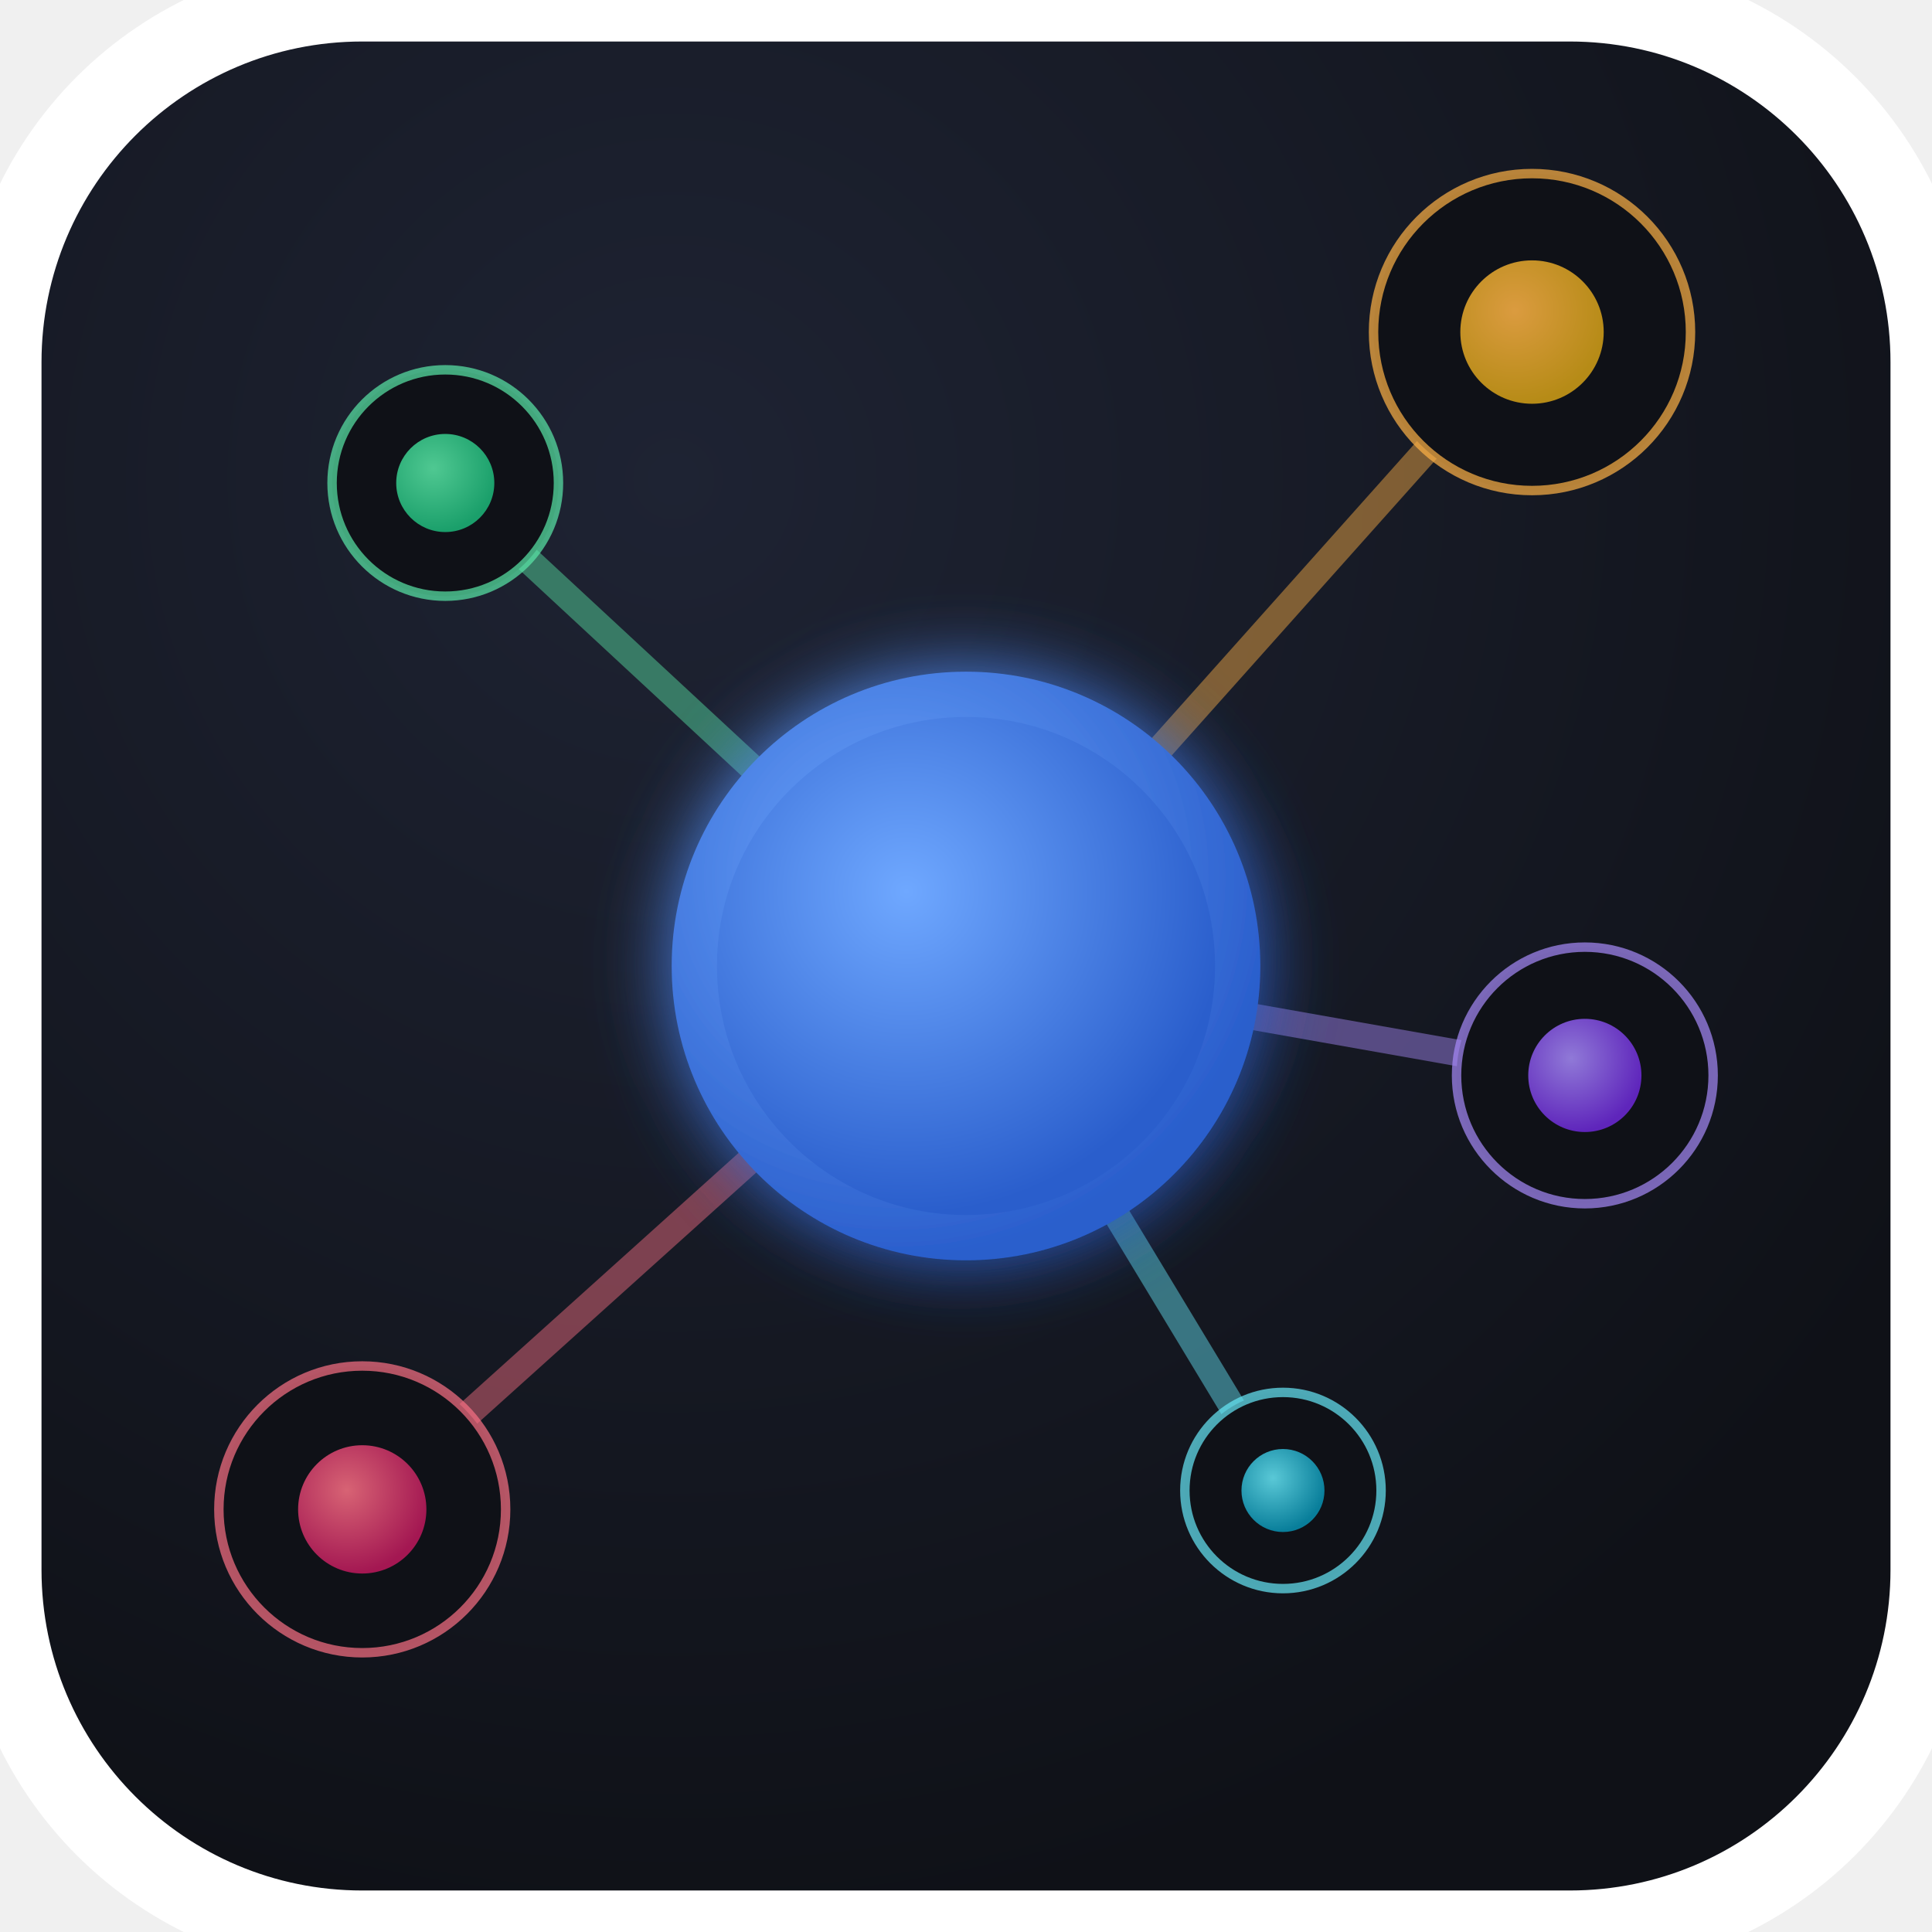
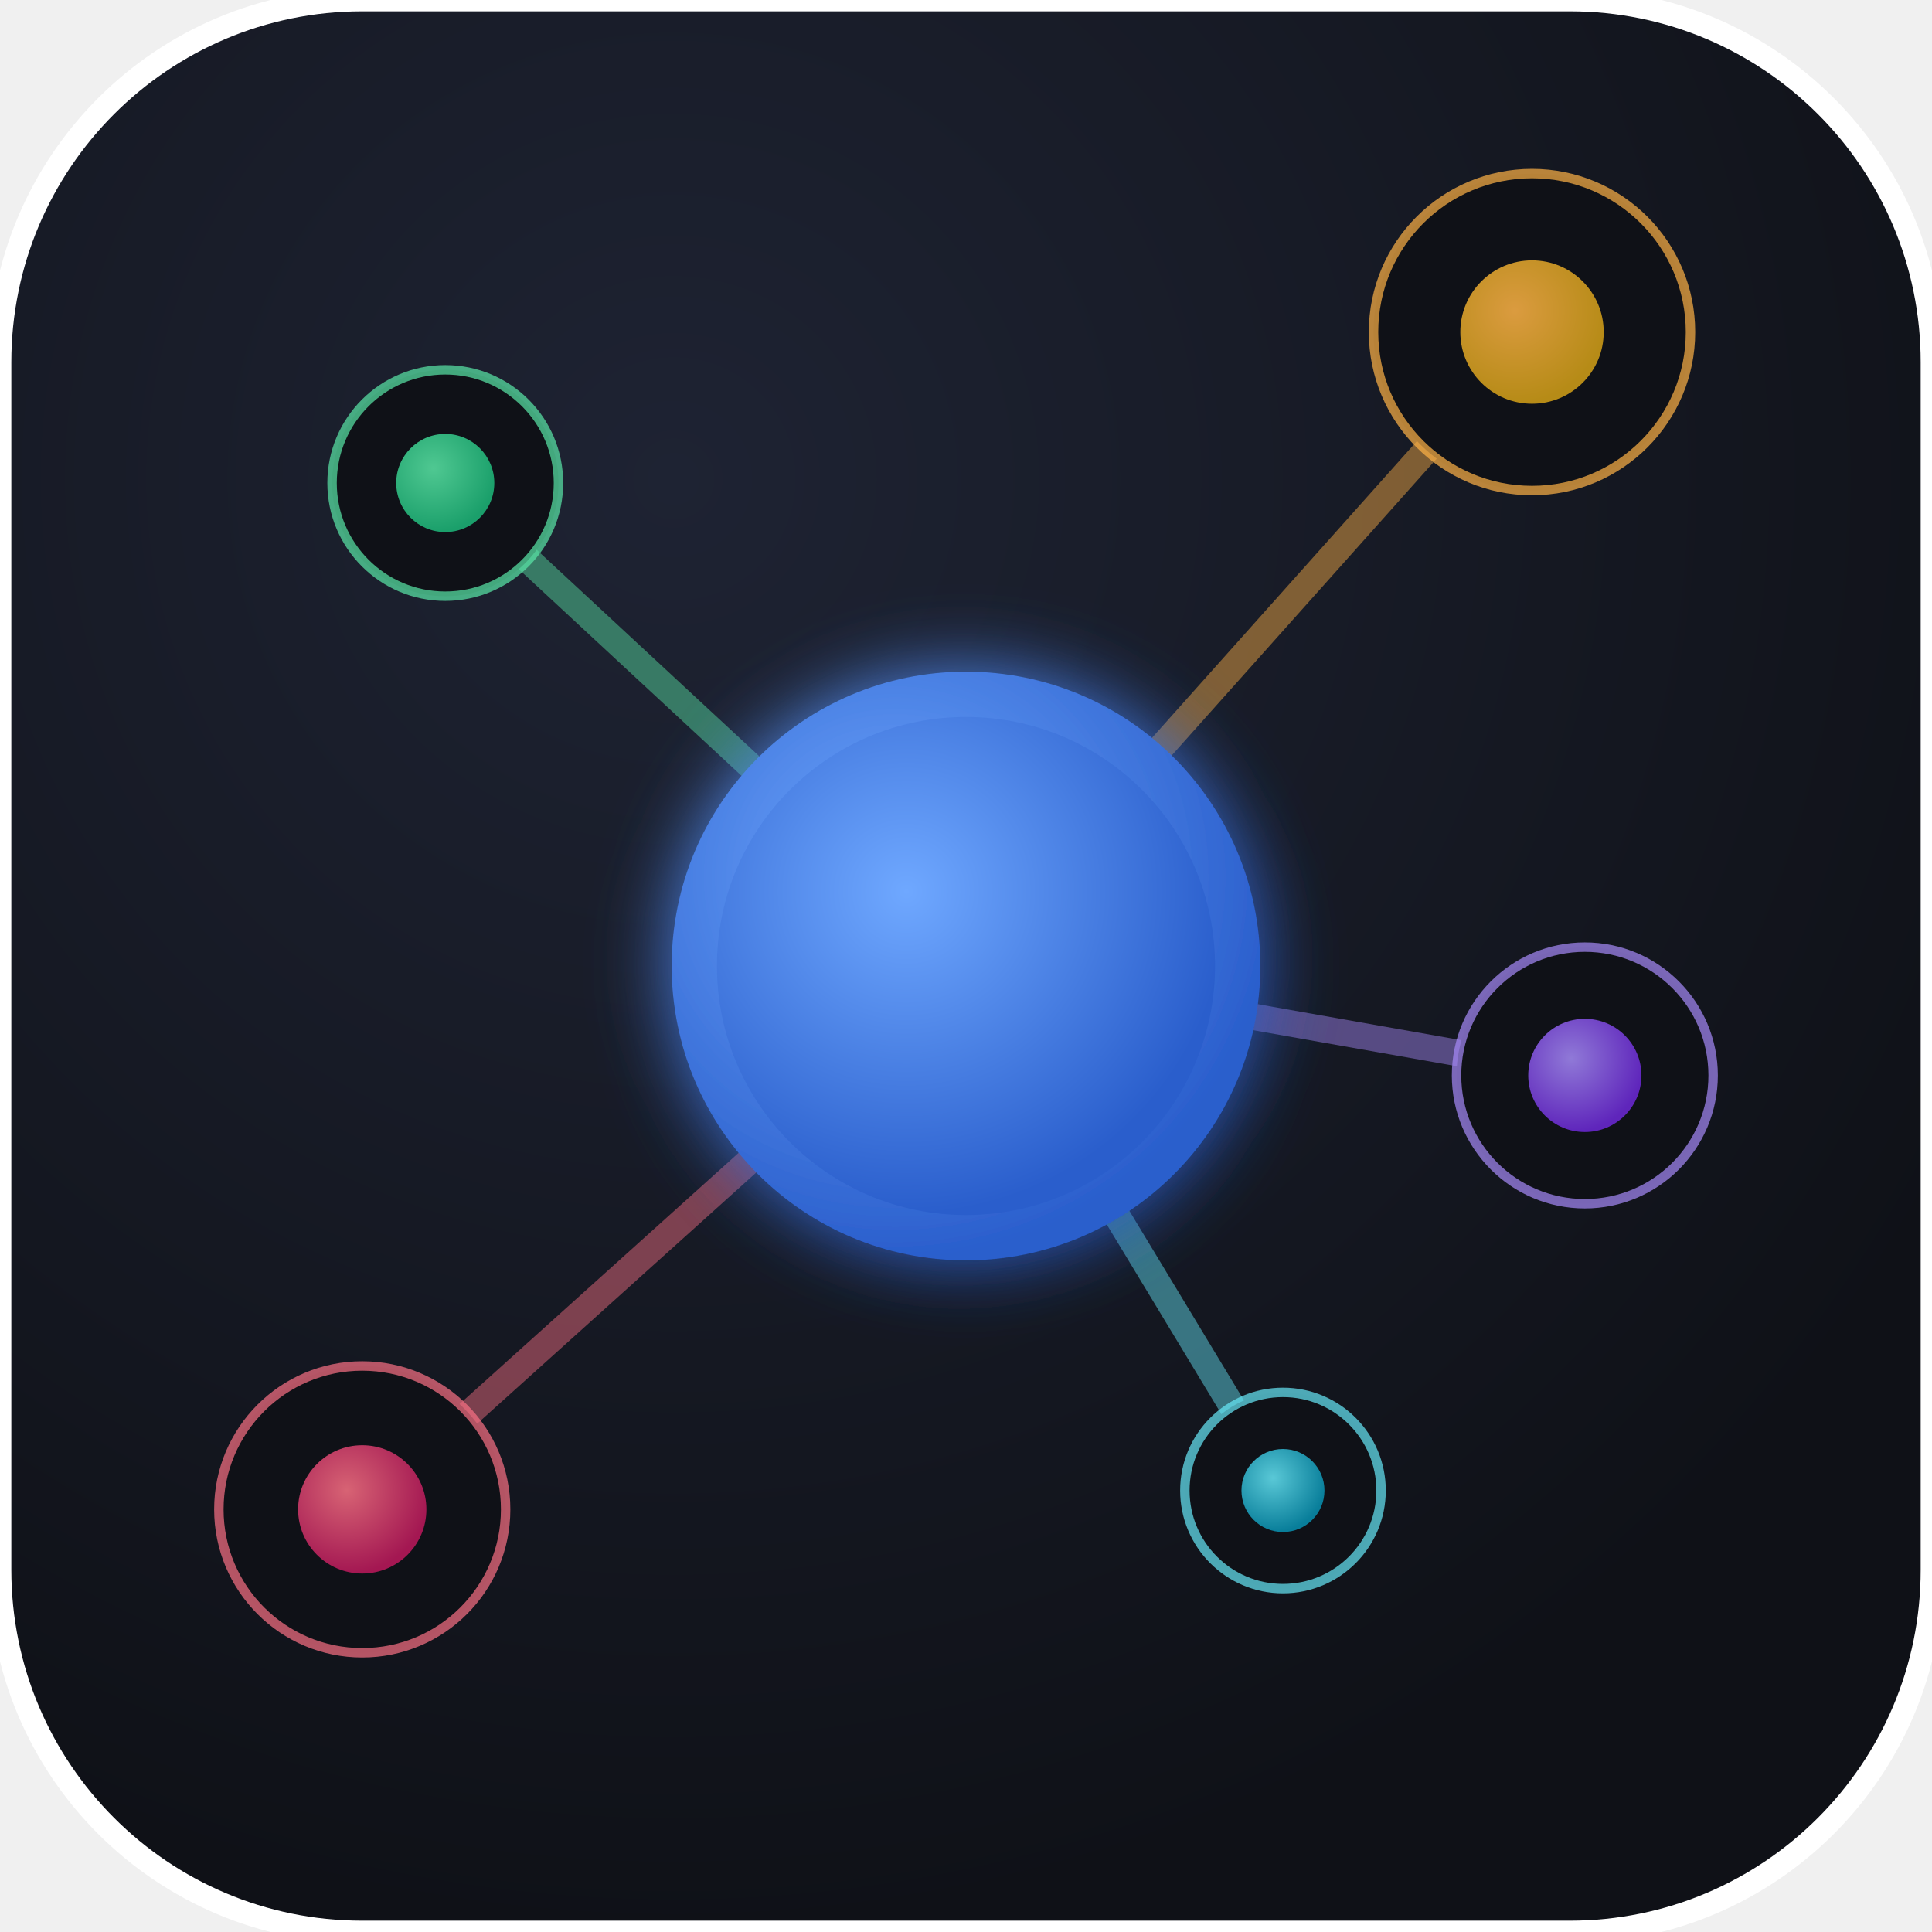
<svg xmlns="http://www.w3.org/2000/svg" viewBox="0 0 512 512">
  <defs>
    <radialGradient id="bg" cx="35%" cy="25%" r="75%">
      <stop offset="0%" stop-color="#1e2333" />
      <stop offset="100%" stop-color="#0f1117" />
    </radialGradient>
    <radialGradient id="center" cx="38%" cy="35%" r="65%">
      <stop offset="0%" stop-color="#6fa8ff" />
      <stop offset="100%" stop-color="#2a5ecc" />
    </radialGradient>
    <radialGradient id="sat1" cx="38%" cy="35%" r="65%">
      <stop offset="0%" stop-color="#5be8a8" />
      <stop offset="100%" stop-color="#1db87a" />
    </radialGradient>
    <radialGradient id="sat2" cx="38%" cy="35%" r="65%">
      <stop offset="0%" stop-color="#ffb347" />
      <stop offset="100%" stop-color="#d4a017" />
    </radialGradient>
    <radialGradient id="sat3" cx="38%" cy="35%" r="65%">
      <stop offset="0%" stop-color="#a78bfa" />
      <stop offset="100%" stop-color="#6d28d9" />
    </radialGradient>
    <radialGradient id="sat4" cx="38%" cy="35%" r="65%">
      <stop offset="0%" stop-color="#fb7185" />
      <stop offset="100%" stop-color="#be185d" />
    </radialGradient>
    <radialGradient id="sat5" cx="38%" cy="35%" r="65%">
      <stop offset="0%" stop-color="#67e8f9" />
      <stop offset="100%" stop-color="#0891b2" />
    </radialGradient>
    <filter id="glow" x="-40%" y="-40%" width="180%" height="180%">
      <feGaussianBlur stdDeviation="10" result="blur" />
      <feMerge>
        <feMergeNode in="blur" />
        <feMergeNode in="SourceGraphic" />
      </feMerge>
    </filter>
  </defs>
  <rect width="512" height="512" rx="96" fill="url(#bg)" />
-   <rect width="512" height="512" rx="96" fill="none" stroke="white" stroke-width="22" />
+   <rect width="512" height="512" rx="96" fill="none" stroke="white" stroke-width="6" />
  <line x1="256" y1="256" x2="118" y2="128" stroke="#5be8a8" stroke-width="7" stroke-opacity="0.45" stroke-linecap="round" />
  <line x1="256" y1="256" x2="406" y2="88" stroke="#ffb347" stroke-width="7" stroke-opacity="0.45" stroke-linecap="round" />
  <line x1="256" y1="256" x2="420" y2="285" stroke="#a78bfa" stroke-width="7" stroke-opacity="0.45" stroke-linecap="round" />
  <line x1="256" y1="256" x2="96" y2="400" stroke="#fb7185" stroke-width="7" stroke-opacity="0.45" stroke-linecap="round" />
  <line x1="256" y1="256" x2="340" y2="395" stroke="#67e8f9" stroke-width="7" stroke-opacity="0.45" stroke-linecap="round" />
  <circle cx="118" cy="128" r="30" fill="#0f1117" stroke="#5be8a8" stroke-width="2.5" stroke-opacity="0.7" />
  <circle cx="118" cy="128" r="13" fill="url(#sat1)" fill-opacity="0.85" />
  <circle cx="406" cy="88" r="42" fill="#0f1117" stroke="#ffb347" stroke-width="2.5" stroke-opacity="0.7" />
  <circle cx="406" cy="88" r="19" fill="url(#sat2)" fill-opacity="0.85" />
  <circle cx="420" cy="285" r="34" fill="#0f1117" stroke="#a78bfa" stroke-width="2.5" stroke-opacity="0.7" />
  <circle cx="420" cy="285" r="15" fill="url(#sat3)" fill-opacity="0.85" />
  <circle cx="96" cy="400" r="38" fill="#0f1117" stroke="#fb7185" stroke-width="2.5" stroke-opacity="0.7" />
  <circle cx="96" cy="400" r="17" fill="url(#sat4)" fill-opacity="0.85" />
  <circle cx="340" cy="395" r="26" fill="#0f1117" stroke="#67e8f9" stroke-width="2.5" stroke-opacity="0.7" />
  <circle cx="340" cy="395" r="11" fill="url(#sat5)" fill-opacity="0.85" />
  <circle cx="256" cy="256" r="78" fill="url(#center)" filter="url(#glow)" />
  <circle cx="256" cy="256" r="66" fill="url(#center)" />
</svg>
